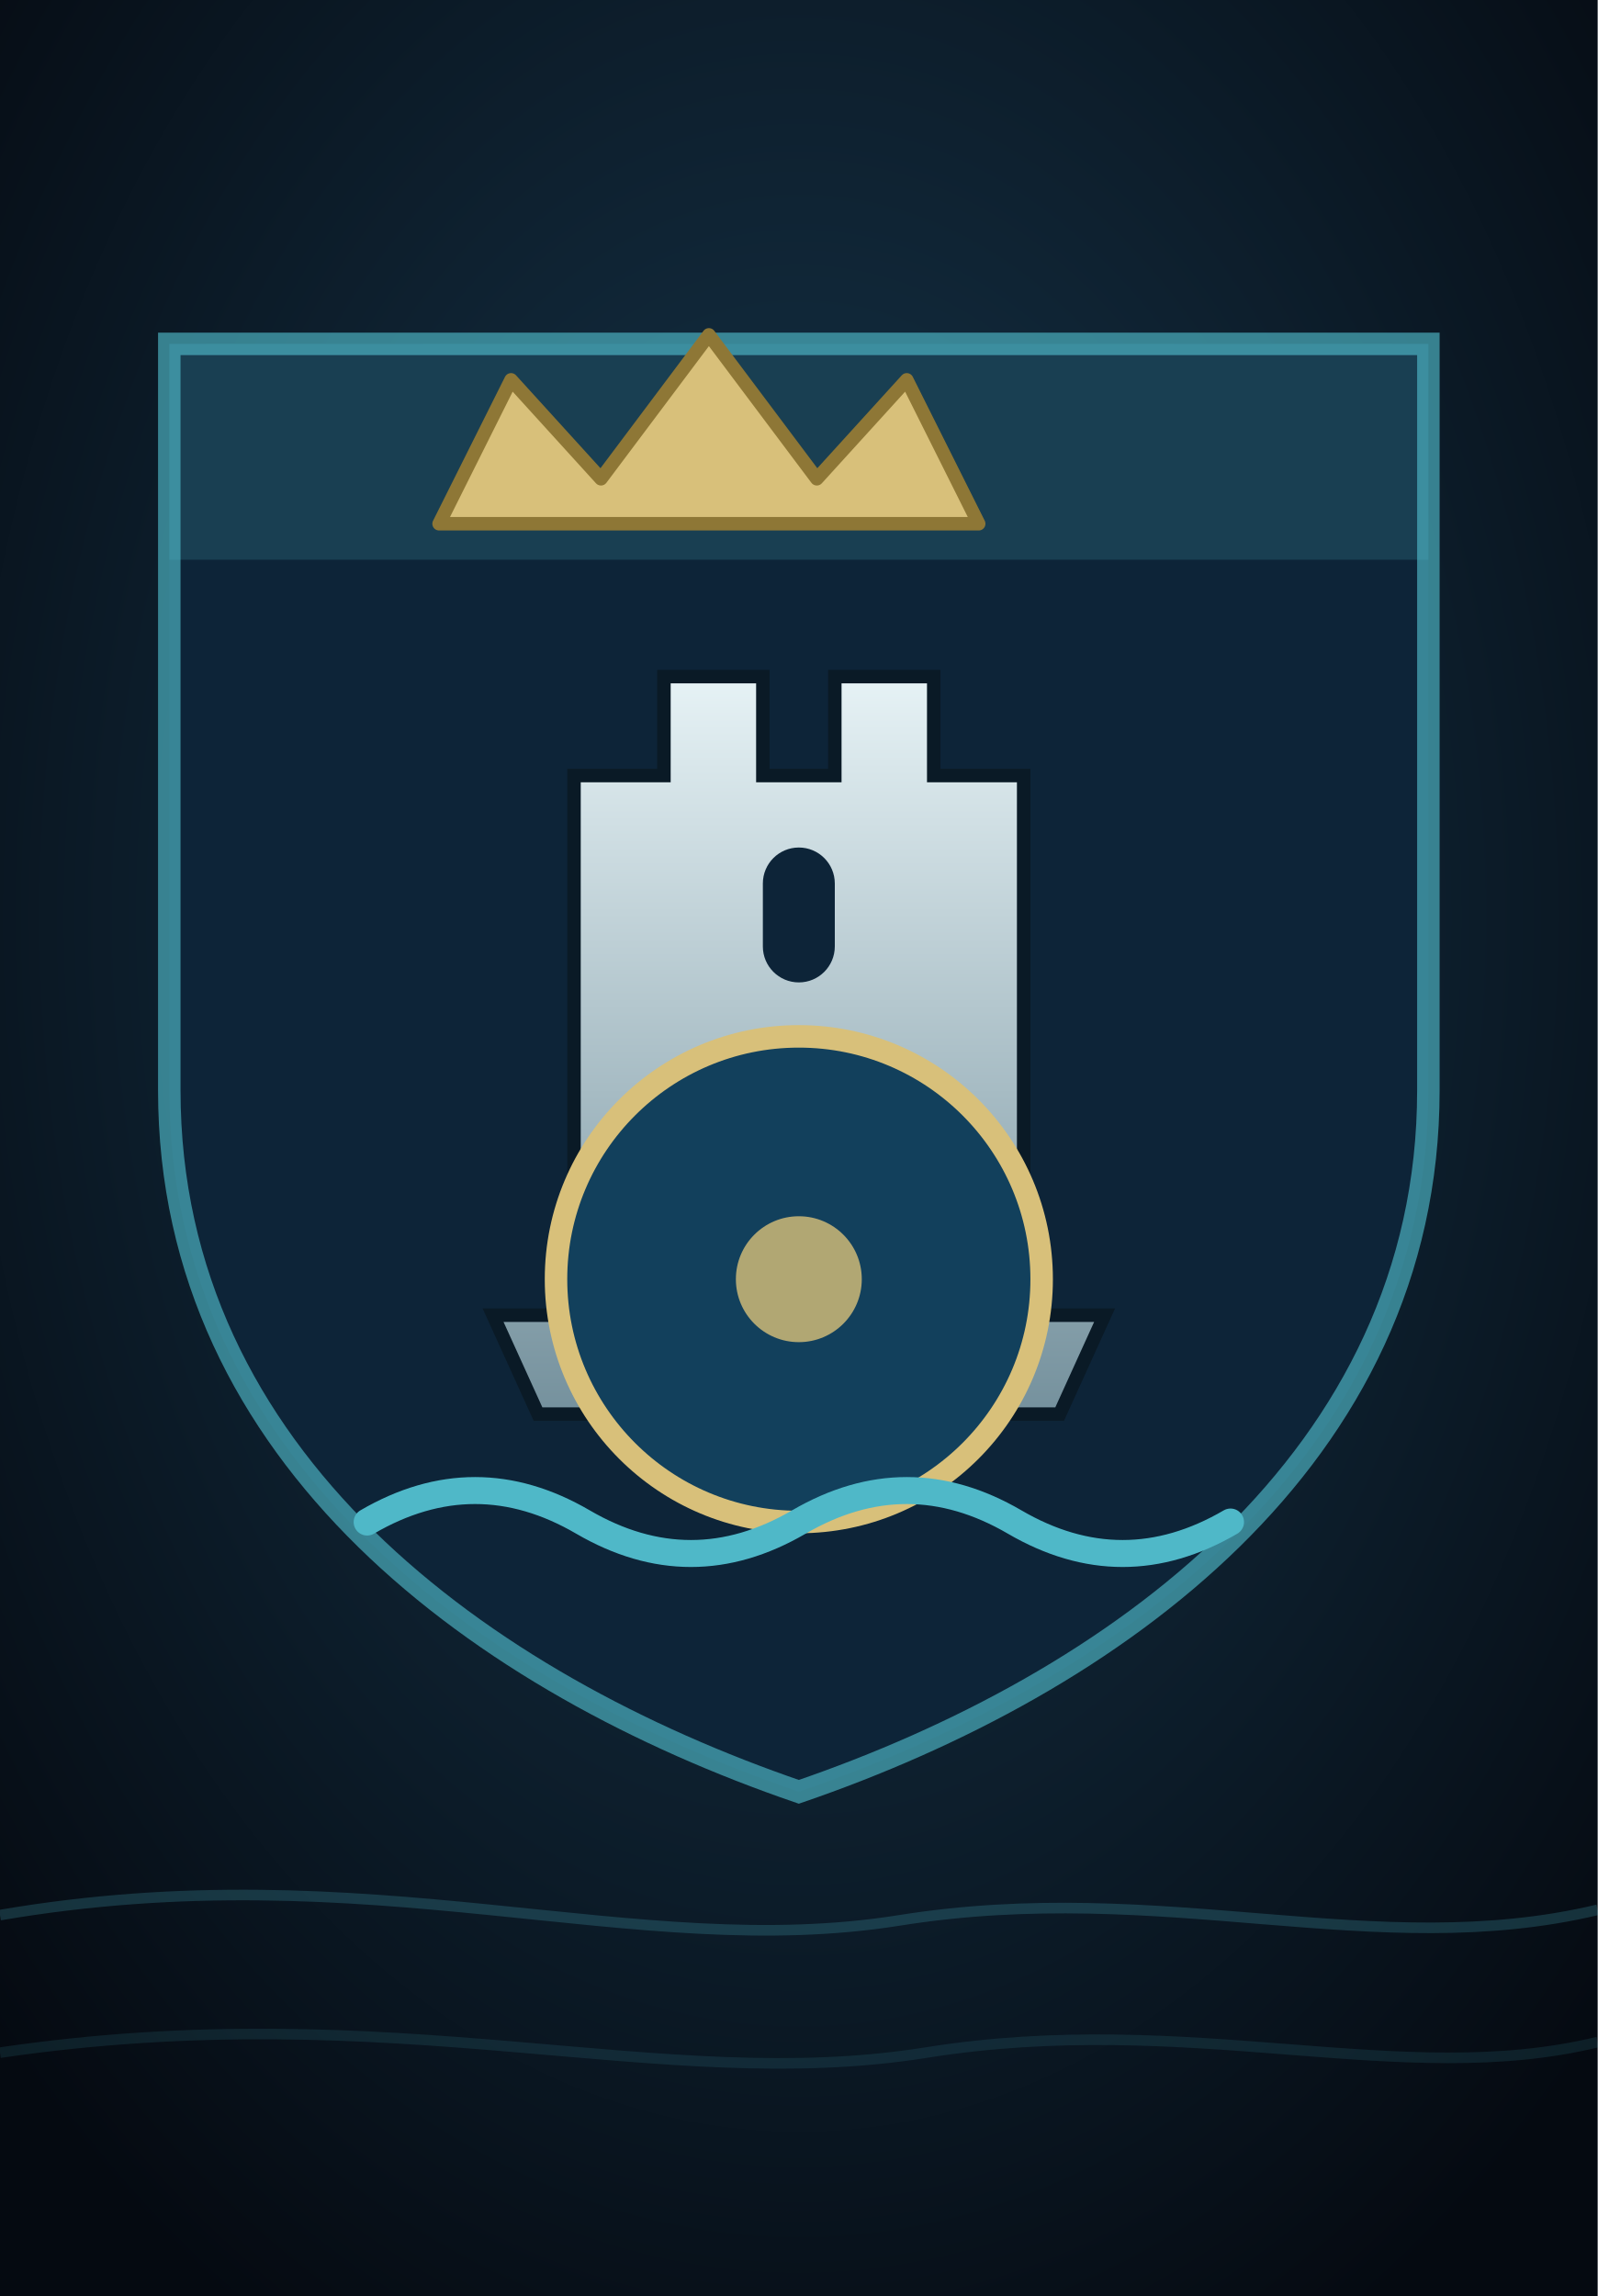
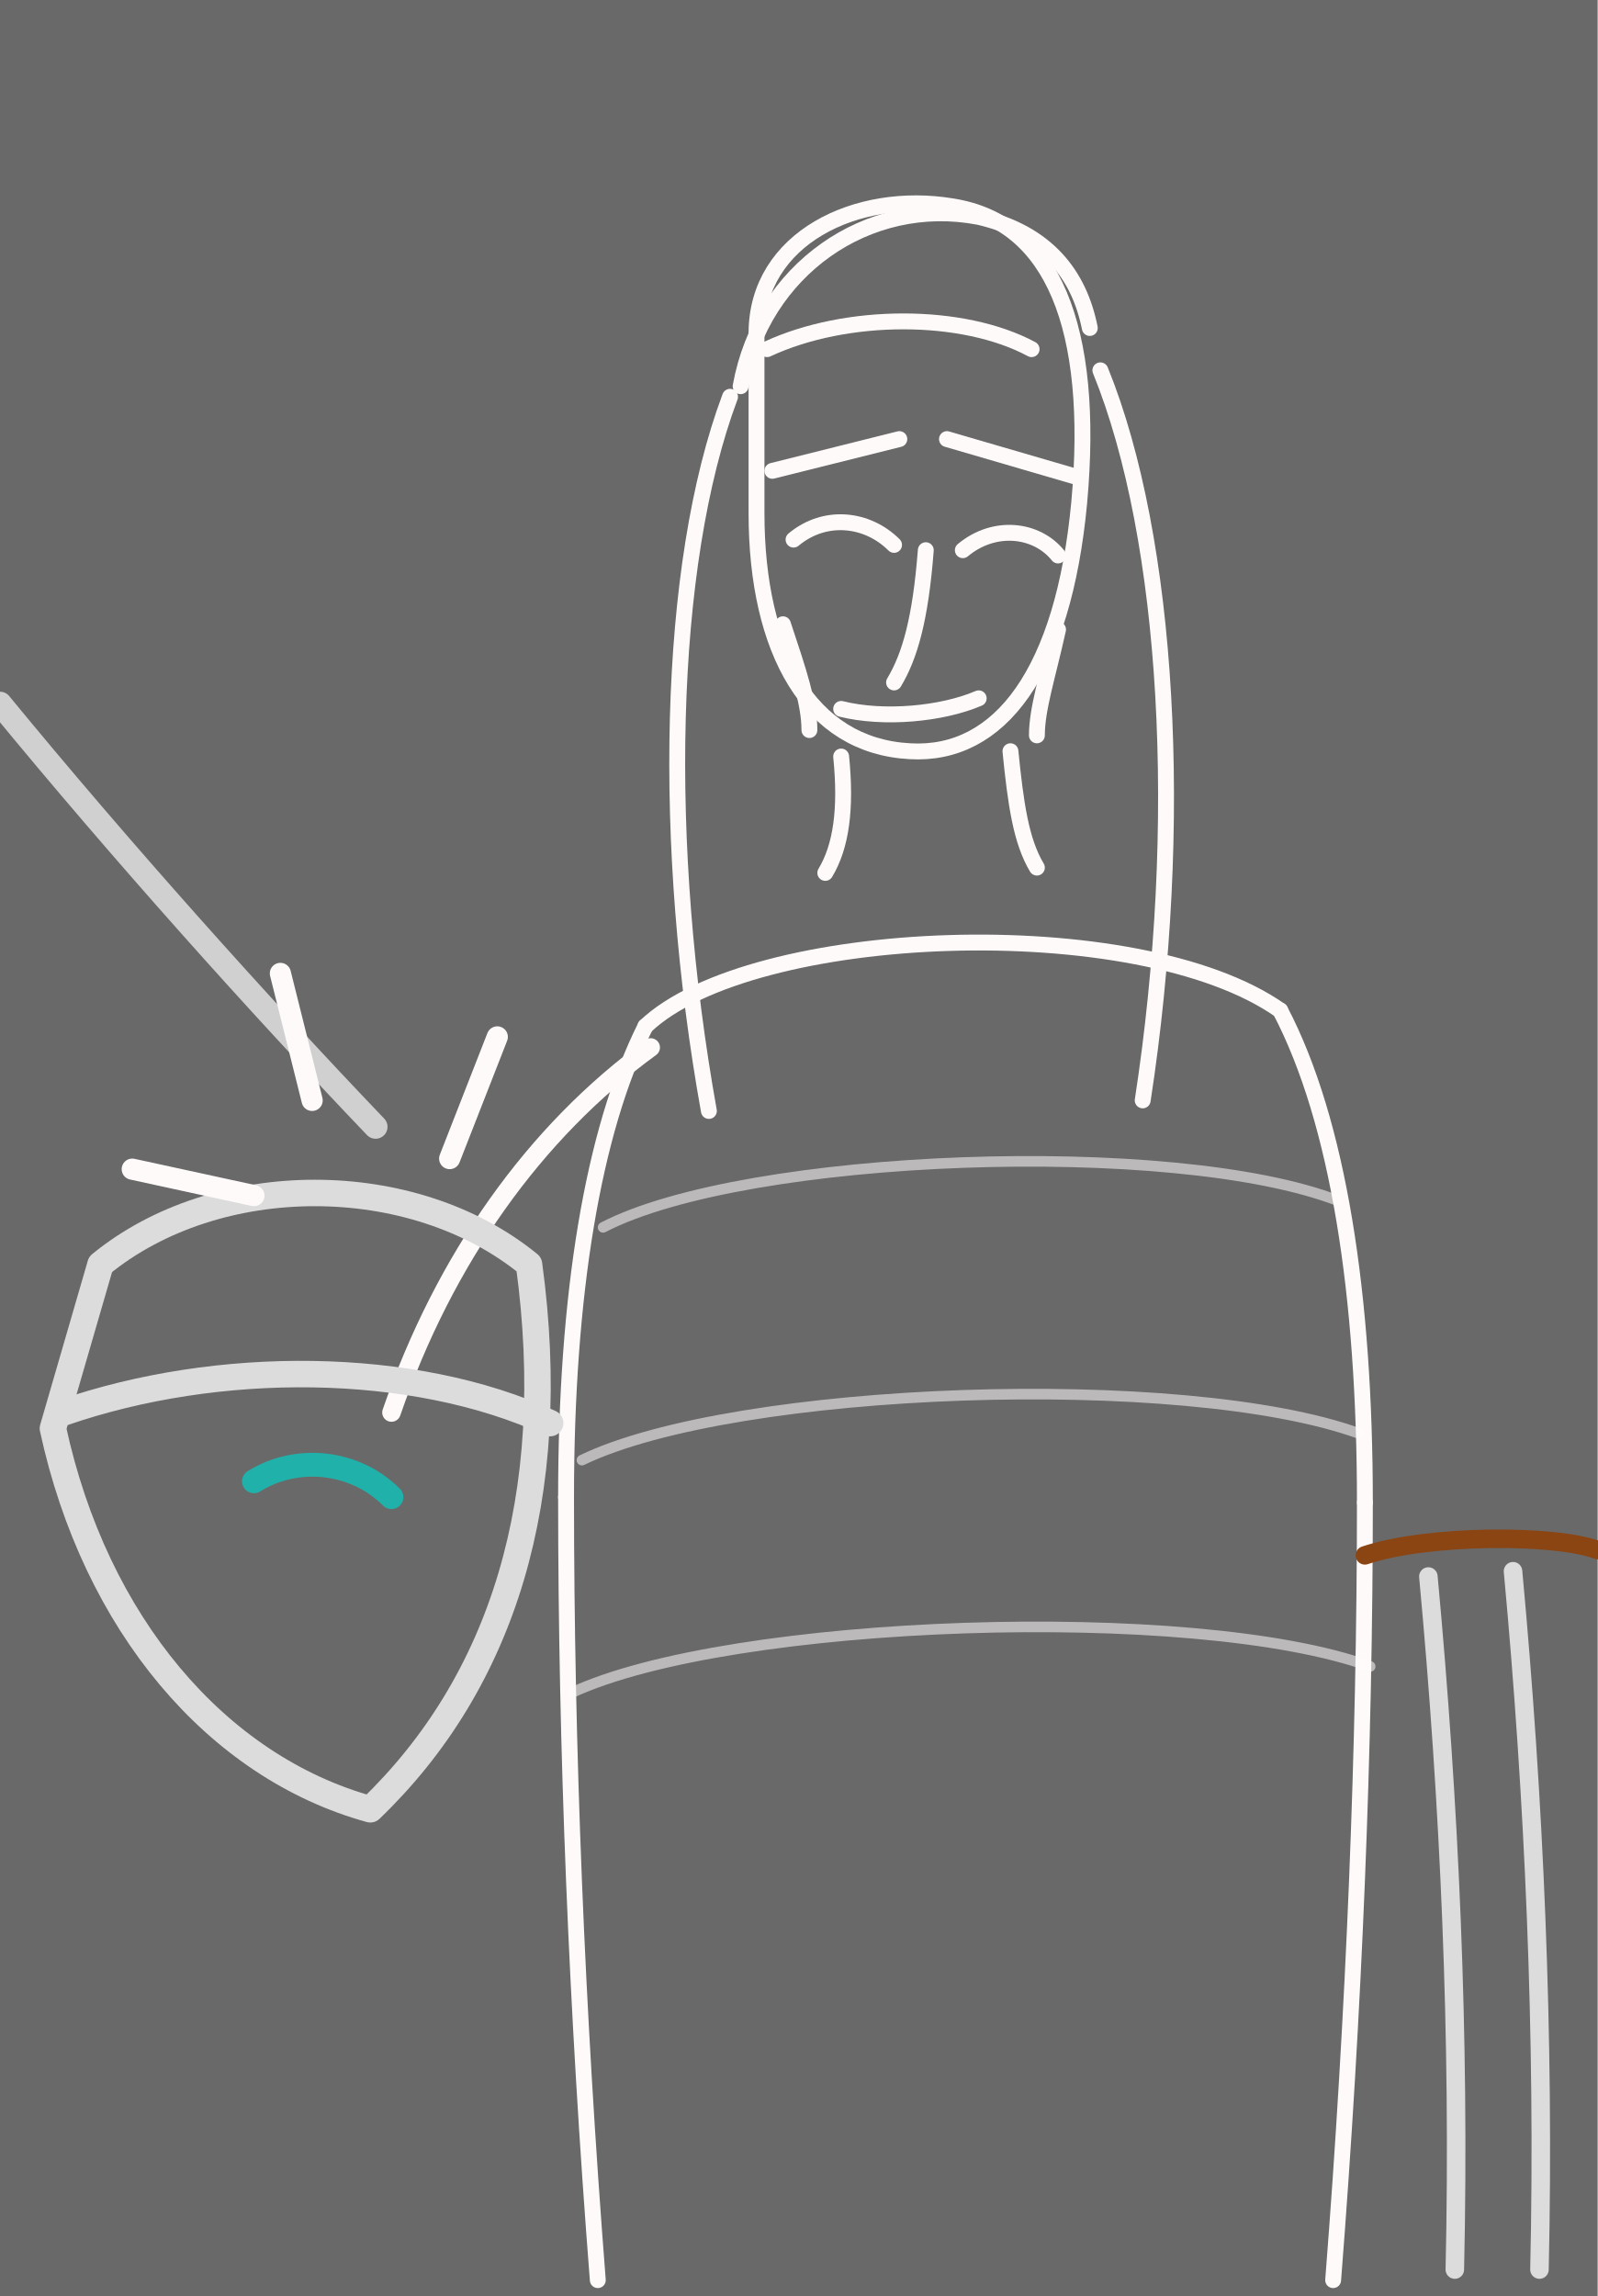
<svg xmlns="http://www.w3.org/2000/svg" width="604" height="868" viewBox="0 0 604 868">
-   <defs>
-     <radialGradient id="field" cx="50%" cy="40%" r="70%">
-       <stop offset="0" stop-color="#17384f" />
-       <stop offset="1" stop-color="#050a11" />
-     </radialGradient>
-     <linearGradient id="metal" x1="0" y1="0" x2="0" y2="1">
-       <stop offset="0" stop-color="#e6f2f5" />
-       <stop offset="1" stop-color="#75919d" />
-     </linearGradient>
-   </defs>
-   <rect width="604" height="868" fill="url(#field)" />
-   <path d="M0,724 C140,700 240,742 340,726 C440,710 520,742 604,722" fill="none" stroke="#4fb8c8" stroke-opacity="0.22" stroke-width="4" />
-   <path d="M0,776 C150,754 250,792 350,776 C450,760 530,790 604,772" fill="none" stroke="#4fb8c8" stroke-opacity="0.12" stroke-width="4" />
-   <g transform="translate(-466.4,-12.8) scale(1.7)">
-     <path d="M312,84 H592 V250 C592,332 522,382 452,406 C382,382 312,332 312,250 Z" fill="#0d2438" stroke="#4fb8c8" stroke-opacity="0.65" stroke-width="5" />
-     <path d="M312,84 H592 V132 H312 Z" fill="#4fb8c8" fill-opacity="0.18" />
-     <path d="M372,124 l16,-32 l20,22 l24,-32 l24,32 l20,-22 l16,32 Z" fill="#d8c07a" stroke="#8e7736" stroke-width="3" stroke-linejoin="round" />
-     <path d="M402,180 h20 v-22 h22 v22 h16 v-22 h22 v22 h20 V300 h18 l-10,22 h-116 l-10,-22 h18 Z" fill="url(#metal)" stroke="#0a1a26" stroke-width="3" />
-     <path d="M436,258 a16,16 0 0 1 32,0 V300 h-32 Z" fill="#0d2438" />
-     <rect x="444" y="196" width="16" height="30" rx="8" fill="#0d2438" />
-     <circle cx="452" cy="292" r="54" fill="#12405c" stroke="#d8c07a" stroke-width="5" />
-     <circle cx="452" cy="292" r="14" fill="#d8c07a" fill-opacity="0.8" />
-     <path d="M356,346 q24,-14 48,0 t48,0 t48,0 t48,0" fill="none" stroke="#4fb8c8" stroke-width="6" stroke-linecap="round" />
+   <rect width="604" height="868" fill="#696969" />
+   <g fill="none" stroke="#fffafa" stroke-width="6" stroke-linecap="round" stroke-linejoin="round">
+     <path d="M286,126 C286,90 324,72 360,78 C398,84 414,124 408,190 C402,254 378,286 344,284 C306,282 286,246 286,194 Z" />
+     <path d="M280,146 C288,102 328,74 370,82 C396,88 408,104 412,124" />
+     <path d="M276,150 C252,214 250,320 268,420" />
+     <path d="M416,140 C442,204 448,312 432,416" />
+     <path d="M290,132 C320,118 364,118 390,132" />
+     <path d="M292,178 L340,166" />
+     <path d="M358,166 L406,180" />
+     <path d="M300,204 C312,194 328,196 338,206" />
+     <path d="M364,208 C376,198 392,200 400,210" />
+     <path d="M350,208 C348,234 344,248 338,258" />
+     <path d="M318,268 C334,272 356,270 370,264" />
+     <path d="M296,236 C302,254 306,266 306,276" />
+     <path d="M400,238 C396,256 392,268 392,278" />
+   </g>
+   <g fill="none" stroke="#fffafa" stroke-width="6" stroke-linecap="round" stroke-linejoin="round">
+     <path d="M318,286 C320,306 318,320 312,330" />
+     <path d="M382,284 C384,304 386,318 392,328" />
+     <path d="M244,388 C284,350 430,344 484,382" />
+     <path d="M244,388 C224,428 214,490 214,566" />
+     <path d="M484,382 C506,424 516,490 516,568" />
+     <path d="M214,566 C214,660 218,760 226,862" />
+     <path d="M516,568 C516,660 512,760 504,862" />
+   </g>
+   <g fill="none" stroke="#fffafa" stroke-width="4" stroke-opacity="0.55" stroke-linecap="round">
+     <path d="M228,464 C282,436 444,430 506,454" />
+     <path d="M220,552 C278,524 448,518 514,542" />
+     <path d="M216,640 C276,612 452,606 518,630" />
+   </g>
+   <g fill="none" stroke="#fffafa" stroke-width="7" stroke-linecap="round" stroke-linejoin="round">
+     <path d="M246,396 C202,428 168,476 148,534" />
+   </g>
+   <g fill="none" stroke="#dcdcdc" stroke-width="10" stroke-linecap="round" stroke-linejoin="round">
+     <path d="M38,478 C82,442 156,442 200,478 C212,566 190,636 140,684 C82,668 36,614 20,540 Z" />
+     <path d="M24,534 C82,514 156,514 208,538" />
+   </g>
+   <g fill="none" stroke="#20b2aa" stroke-width="9" stroke-linecap="round">
+     <path d="M96,560 C112,550 134,552 148,566" />
+   </g>
+   <g fill="none" stroke="#dcdcdc" stroke-width="9" stroke-opacity="0.9" stroke-linecap="round">
+     <path d="M0,266 C46,322 98,380 142,426" />
+   </g>
+   <g fill="none" stroke="#fffafa" stroke-width="8" stroke-linecap="round">
+     <path d="M118,416 L106,368" />
+     <path d="M170,438 L188,392" />
+     <path d="M96,452 L50,442" />
+   </g>
+   <g fill="none" stroke="#dcdcdc" stroke-width="7" stroke-linecap="round">
+     <path d="M540,596 C548,682 552,770 550,858" />
+     <path d="M572,594 C580,680 584,770 582,858" />
+   </g>
+   <g fill="none" stroke="#8b4513" stroke-width="7" stroke-linecap="round">
+     <path d="M516,588 C540,580 588,580 604,586" />
  </g>
</svg>
